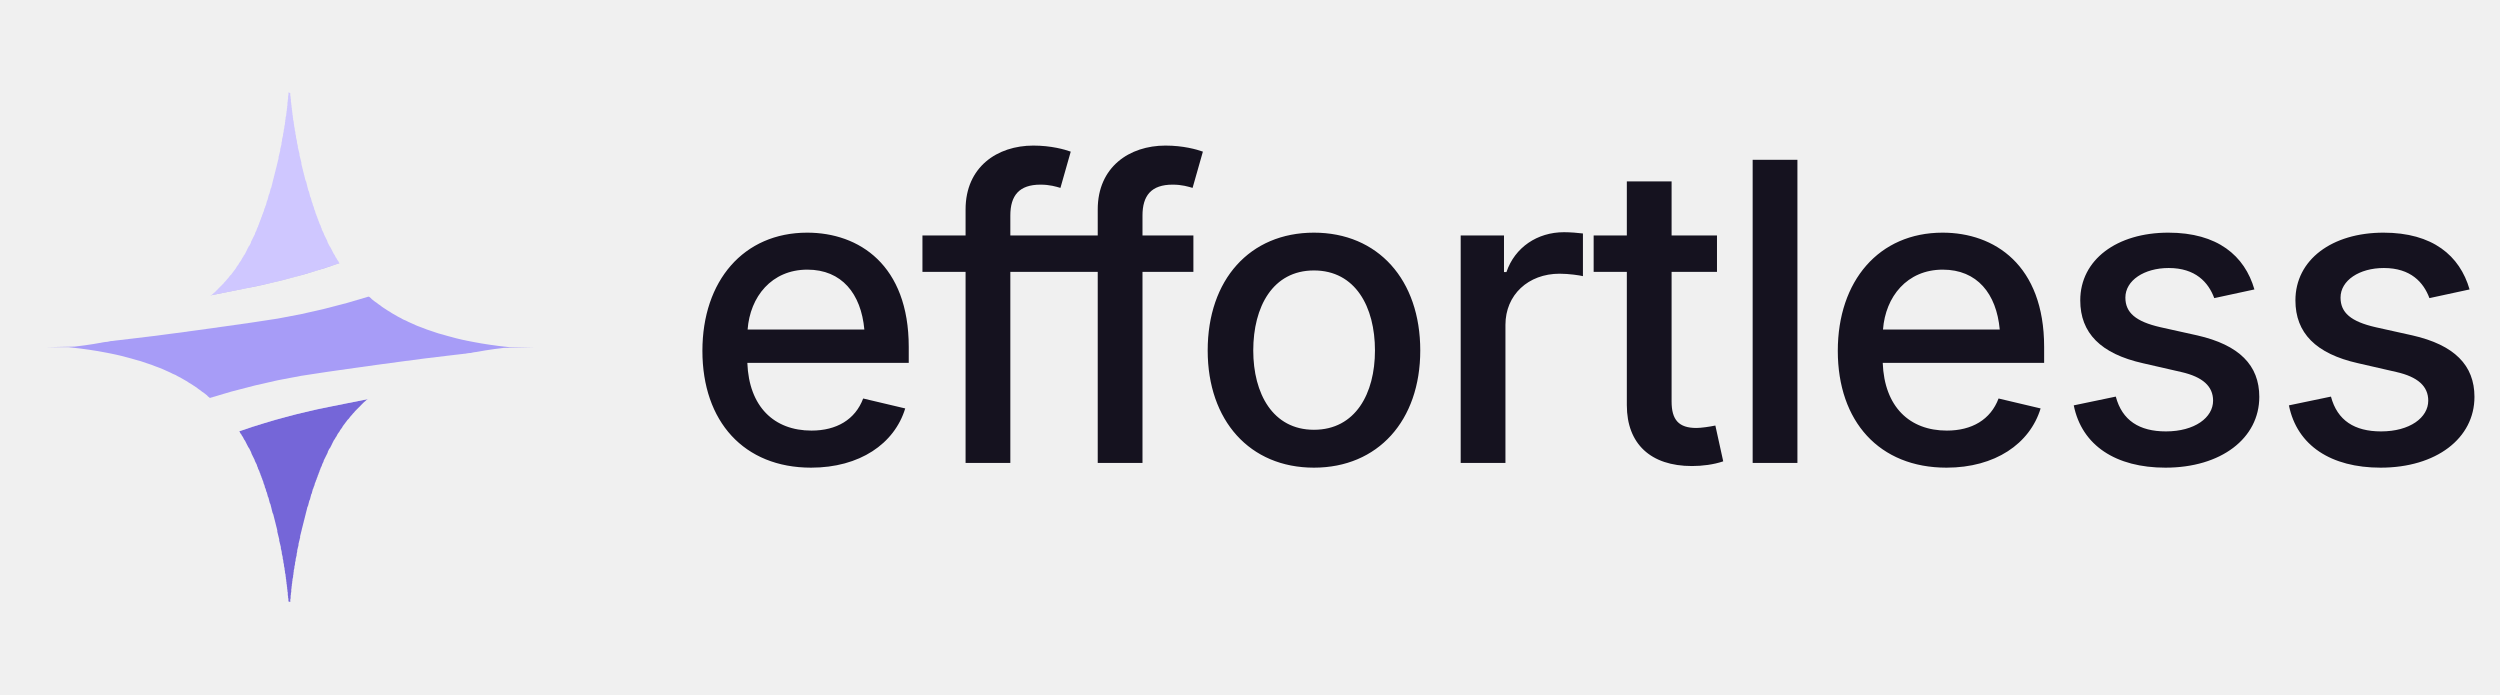
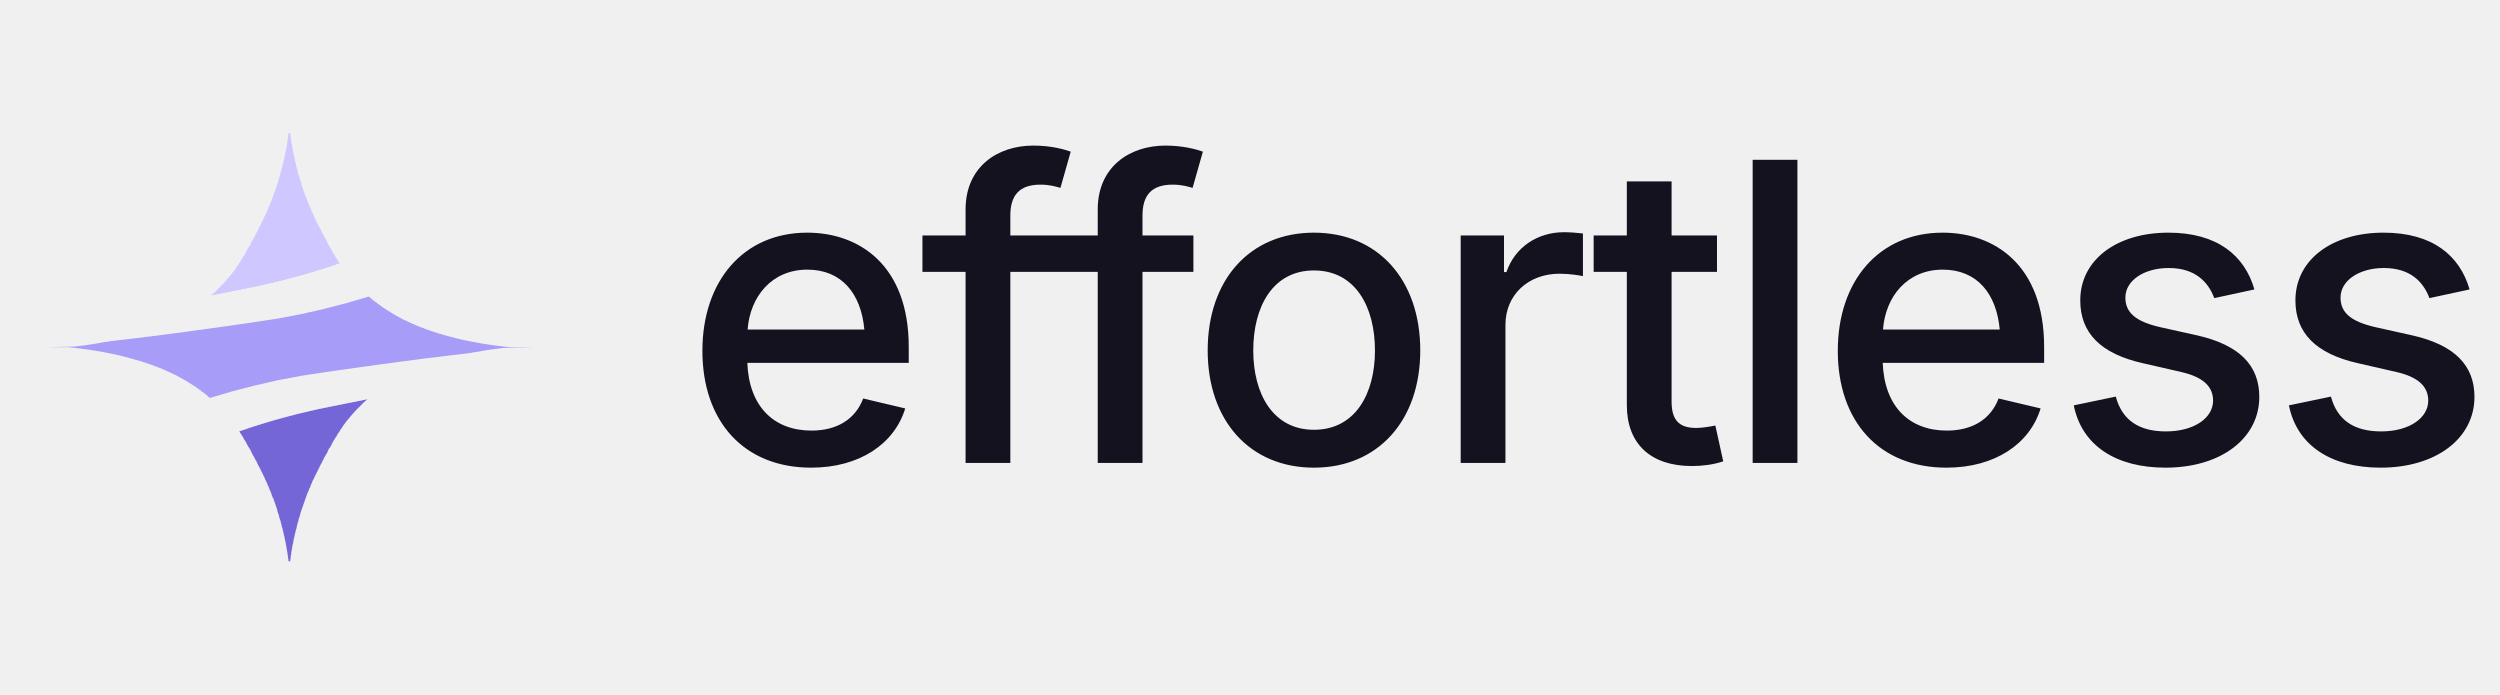
<svg xmlns="http://www.w3.org/2000/svg" viewBox="0 0 432 120">
  <g transform="translate(0 10) scale(1)">
    <defs>
      <mask id="kl">
-         <path fill="#fff" d="M49.84 5.97 L49.84 6.19 L49.84 6.41 L49.78 6.63 L49.78 6.84 L49.78 7.06 L49.73 7.28 L49.73 7.50 L49.67 7.72 L49.67 7.94 L49.67 8.16 L49.62 8.38 L49.62 8.60 L49.57 8.81 L49.57 9.03 L49.51 9.25 L49.51 9.47 L49.46 9.69 L49.46 9.91 L49.40 10.12 L49.35 10.34 L49.35 10.56 L49.29 10.78 L49.29 11.00 L49.24 11.22 L49.24 11.43 L49.18 11.65 L49.13 11.87 L49.13 12.09 L49.07 12.31 L49.02 12.53 L49.02 12.75 L48.96 12.97 L48.91 13.19 L48.91 13.40 L48.85 13.62 L48.80 13.84 L48.74 14.06 L48.74 14.28 L48.69 14.49 L48.64 14.71 L48.64 14.93 L48.58 15.15 L48.53 15.37 L48.47 15.59 L48.42 15.80 L48.42 16.02 L48.36 16.24 L48.31 16.46 L48.25 16.68 L48.20 16.90 L48.14 17.11 L48.14 17.33 L48.09 17.55 L48.03 17.77 L47.98 17.99 L47.92 18.21 L47.87 18.43 L47.82 18.65 L47.76 18.87 L47.71 19.08 L47.65 19.30 L47.60 19.52 L47.54 19.74 L47.49 19.96 L47.43 20.18 L47.38 20.39 L47.32 20.61 L47.27 20.83 L47.21 21.05 L47.16 21.27 L47.10 21.49 L47.05 21.70 L46.99 21.92 L46.94 22.14 L46.89 22.36 L46.78 22.58 L46.72 22.80 L46.67 23.01 L46.61 23.23 L46.56 23.45 L46.45 23.67 L46.39 23.89 L46.34 24.11 L46.28 24.33 L46.23 24.55 L46.12 24.76 L46.07 24.98 L46.01 25.20 L45.96 25.42 L45.85 25.64 L45.79 25.86 L45.69 26.07 L45.63 26.29 L45.58 26.51 L45.47 26.73 L45.41 26.95 L45.30 27.17 L45.25 27.38 L45.14 27.60 L45.09 27.82 L44.98 28.04 L44.92 28.26 L44.81 28.48 L44.76 28.70 L44.65 28.92 L44.59 29.14 L44.48 29.35 L44.38 29.57 L44.32 29.79 L44.21 30.01 L44.10 30.23 L44.05 30.45 L43.94 30.66 L43.83 30.88 L43.72 31.10 L43.61 31.32 L43.50 31.54 L43.39 31.76 L43.34 31.97 L43.23 32.19 L43.12 32.41 L42.95 32.63 L42.84 32.85 L42.73 33.06 L42.63 33.28 L42.52 33.50 L42.41 33.72 L42.30 33.94 L42.13 34.16 L42.02 34.38 L41.86 34.60 L41.75 34.82 L41.64 35.03 L41.48 35.25 L41.32 35.47 L41.21 35.69 L41.04 35.91 L40.88 36.13 L40.77 36.34 L40.61 36.56 L40.44 36.78 L40.28 37.00 L40.11 37.22 L39.95 37.44 L39.73 37.65 L39.57 37.87 L39.40 38.09 L39.19 38.31 L39.02 38.53 L38.80 38.75 L38.64 38.96 L38.42 39.18 L38.20 39.40 L37.98 39.62 L37.76 39.84 L37.55 40.06 L37.33 40.28 L37.11 40.50 L36.84 40.72 L36.62 40.93 L36.35 41.15 L36.13 41.37 L35.85 41.59 L35.58 41.81 L35.31 42.02 L35.03 42.24 L34.76 42.46 L34.43 42.68 L34.16 42.90 L33.83 43.12 L33.50 43.33 L33.18 43.55 L32.85 43.77 L32.47 43.99 L32.09 44.21 L31.76 44.43 L31.32 44.65 L30.94 44.87 L30.50 45.09 L30.06 45.30 L29.63 45.52 L29.19 45.74 L28.70 45.96 L28.15 46.18 L27.66 46.40 L27.12 46.61 L26.51 46.83 L25.91 47.05 L25.26 47.27 L24.60 47.49 L23.89 47.71 L23.13 47.92 L22.36 48.14 L21.49 48.36 L20.61 48.58 L19.63 48.80 L18.59 49.02 L17.39 49.23 L16.14 49.45 L14.66 49.67 L12.91 49.89 L7.78 50.00 L11.88 50.00 L13.84 50.22 L15.43 50.44 L16.84 50.66 L18.05 50.88 L19.14 51.09 L20.18 51.31 L21.11 51.53 L21.93 51.75 L22.75 51.97 L23.51 52.19 L24.28 52.40 L24.93 52.62 L25.58 52.84 L26.24 53.06 L26.79 53.28 L27.39 53.50 L27.94 53.71 L28.43 53.93 L28.92 54.15 L29.41 54.37 L29.84 54.59 L30.34 54.80 L30.72 55.02 L31.16 55.24 L31.54 55.46 L31.92 55.68 L32.31 55.90 L32.63 56.12 L33.01 56.34 L33.34 56.56 L33.67 56.77 L34.00 56.99 L34.27 57.21 L34.60 57.43 L34.87 57.65 L35.20 57.87 L35.47 58.08 L35.75 58.30 L35.96 58.52 L36.24 58.74 L36.51 58.96 L36.73 59.18 L37.00 59.39 L37.22 59.61 L37.44 59.83 L37.65 60.05 L37.87 60.27 L38.09 60.49 L38.31 60.71 L38.53 60.93 L38.75 61.15 L38.91 61.36 L39.13 61.58 L39.29 61.80 L39.46 62.02 L39.68 62.24 L39.84 62.46 L40.01 62.67 L40.17 62.89 L40.33 63.11 L40.50 63.33 L40.66 63.55 L40.83 63.76 L40.99 63.98 L41.10 64.20 L41.26 64.42 L41.43 64.64 L41.53 64.86 L41.70 65.07 L41.81 65.29 L41.97 65.51 L42.08 65.73 L42.19 65.95 L42.35 66.17 L42.46 66.39 L42.57 66.61 L42.68 66.83 L42.79 67.04 L42.90 67.26 L43.06 67.48 L43.17 67.70 L43.28 67.92 L43.39 68.14 L43.45 68.35 L43.55 68.57 L43.66 68.79 L43.77 69.01 L43.88 69.23 L43.99 69.45 L44.05 69.66 L44.16 69.88 L44.27 70.10 L44.38 70.32 L44.43 70.54 L44.54 70.76 L44.59 70.97 L44.70 71.19 L44.81 71.41 L44.87 71.63 L44.98 71.85 L45.03 72.07 L45.14 72.29 L45.20 72.51 L45.30 72.72 L45.36 72.94 L45.47 73.16 L45.52 73.38 L45.58 73.60 L45.69 73.82 L45.74 74.03 L45.79 74.25 L45.90 74.47 L45.96 74.69 L46.01 74.91 L46.12 75.13 L46.17 75.34 L46.23 75.56 L46.28 75.78 L46.39 76.00 L46.45 76.22 L46.50 76.44 L46.56 76.66 L46.61 76.88 L46.72 77.10 L46.78 77.31 L46.83 77.53 L46.89 77.75 L46.94 77.97 L46.99 78.19 L47.05 78.41 L47.10 78.62 L47.21 78.84 L47.27 79.06 L47.32 79.28 L47.38 79.50 L47.43 79.72 L47.49 79.93 L47.54 80.15 L47.60 80.37 L47.65 80.59 L47.71 80.81 L47.76 81.03 L47.82 81.24 L47.87 81.46 L47.92 81.68 L47.92 81.90 L47.98 82.12 L48.03 82.34 L48.09 82.56 L48.14 82.78 L48.20 82.99 L48.25 83.21 L48.25 83.43 L48.31 83.65 L48.36 83.87 L48.42 84.09 L48.47 84.30 L48.53 84.52 L48.53 84.74 L48.58 84.96 L48.64 85.18 L48.69 85.40 L48.69 85.61 L48.74 85.83 L48.80 86.05 L48.85 86.27 L48.85 86.49 L48.91 86.71 L48.96 86.92 L48.96 87.14 L49.02 87.36 L49.07 87.58 L49.07 87.80 L49.13 88.02 L49.18 88.24 L49.18 88.46 L49.24 88.68 L49.24 88.89 L49.29 89.11 L49.35 89.33 L49.35 89.55 L49.40 89.77 L49.40 89.99 L49.46 90.20 L49.46 90.42 L49.51 90.64 L49.51 90.86 L49.57 91.08 L49.57 91.29 L49.62 91.51 L49.62 91.73 L49.67 91.95 L49.67 92.17 L49.73 92.39 L49.73 92.61 L49.73 92.83 L49.78 93.05 L49.78 93.26 L49.84 93.48 L49.84 93.70 L49.84 93.92 L50.16 94.03 L50.16 93.81 L50.16 93.59 L50.22 93.37 L50.22 93.16 L50.22 92.94 L50.27 92.72 L50.27 92.50 L50.33 92.28 L50.33 92.06 L50.33 91.84 L50.38 91.62 L50.38 91.40 L50.43 91.19 L50.43 90.97 L50.49 90.75 L50.49 90.53 L50.54 90.31 L50.54 90.09 L50.60 89.88 L50.65 89.66 L50.65 89.44 L50.71 89.22 L50.71 89.00 L50.76 88.78 L50.76 88.57 L50.82 88.35 L50.87 88.13 L50.87 87.91 L50.93 87.69 L50.98 87.47 L50.98 87.25 L51.04 87.03 L51.09 86.81 L51.09 86.60 L51.15 86.38 L51.20 86.16 L51.26 85.94 L51.26 85.72 L51.31 85.51 L51.36 85.29 L51.36 85.07 L51.42 84.85 L51.47 84.63 L51.53 84.41 L51.58 84.20 L51.58 83.98 L51.64 83.76 L51.69 83.54 L51.75 83.32 L51.80 83.10 L51.86 82.89 L51.86 82.67 L51.91 82.45 L51.97 82.23 L52.02 82.01 L52.08 81.79 L52.13 81.57 L52.18 81.35 L52.24 81.13 L52.29 80.92 L52.35 80.70 L52.40 80.48 L52.46 80.26 L52.51 80.04 L52.57 79.82 L52.62 79.61 L52.68 79.39 L52.73 79.17 L52.79 78.95 L52.84 78.73 L52.90 78.51 L52.95 78.30 L53.01 78.08 L53.06 77.86 L53.11 77.64 L53.22 77.42 L53.28 77.20 L53.33 76.99 L53.39 76.77 L53.44 76.55 L53.55 76.33 L53.61 76.11 L53.66 75.89 L53.72 75.67 L53.77 75.45 L53.88 75.24 L53.93 75.02 L53.99 74.80 L54.04 74.58 L54.15 74.36 L54.21 74.14 L54.31 73.93 L54.37 73.71 L54.42 73.49 L54.53 73.27 L54.59 73.05 L54.70 72.83 L54.75 72.62 L54.86 72.40 L54.91 72.18 L55.02 71.96 L55.08 71.74 L55.19 71.52 L55.24 71.30 L55.35 71.08 L55.41 70.86 L55.52 70.65 L55.62 70.43 L55.68 70.21 L55.79 69.99 L55.90 69.77 L55.95 69.55 L56.06 69.34 L56.17 69.12 L56.28 68.90 L56.39 68.68 L56.50 68.46 L56.61 68.24 L56.66 68.03 L56.77 67.81 L56.88 67.59 L57.05 67.37 L57.16 67.15 L57.27 66.94 L57.37 66.72 L57.48 66.50 L57.59 66.28 L57.70 66.06 L57.87 65.84 L57.98 65.62 L58.14 65.40 L58.25 65.18 L58.36 64.97 L58.52 64.75 L58.68 64.53 L58.79 64.31 L58.96 64.09 L59.12 63.87 L59.23 63.66 L59.39 63.44 L59.56 63.22 L59.72 63.00 L59.89 62.78 L60.05 62.56 L60.27 62.35 L60.43 62.13 L60.60 61.91 L60.81 61.69 L60.98 61.47 L61.20 61.25 L61.36 61.04 L61.58 60.82 L61.80 60.60 L62.02 60.38 L62.24 60.16 L62.45 59.94 L62.67 59.72 L62.89 59.50 L63.16 59.28 L63.38 59.07 L63.65 58.85 L63.87 58.63 L64.15 58.41 L64.42 58.19 L64.69 57.98 L64.97 57.76 L65.24 57.54 L65.57 57.32 L65.84 57.10 L66.17 56.88 L66.50 56.67 L66.82 56.45 L67.15 56.23 L67.53 56.01 L67.91 55.79 L68.24 55.57 L68.68 55.35 L69.06 55.13 L69.50 54.91 L69.94 54.70 L70.37 54.48 L70.81 54.26 L71.30 54.04 L71.85 53.82 L72.34 53.60 L72.88 53.39 L73.49 53.17 L74.09 52.95 L74.74 52.73 L75.40 52.51 L76.11 52.29 L76.87 52.08 L77.64 51.86 L78.51 51.64 L79.39 51.42 L80.37 51.20 L81.41 50.98 L82.61 50.77 L83.86 50.55 L85.34 50.33 L87.09 50.11 L92.22 50.00 L88.12 50.00 L86.16 49.78 L84.57 49.56 L83.16 49.34 L81.95 49.12 L80.86 48.91 L79.82 48.69 L78.89 48.47 L78.07 48.25 L77.25 48.03 L76.49 47.81 L75.72 47.60 L75.07 47.38 L74.42 47.16 L73.76 46.94 L73.21 46.72 L72.61 46.50 L72.06 46.29 L71.57 46.07 L71.08 45.85 L70.59 45.63 L70.16 45.41 L69.66 45.20 L69.28 44.98 L68.84 44.76 L68.46 44.54 L68.08 44.32 L67.69 44.10 L67.37 43.88 L66.99 43.66 L66.66 43.44 L66.33 43.23 L66.00 43.01 L65.73 42.79 L65.40 42.57 L65.13 42.35 L64.80 42.13 L64.53 41.92 L64.25 41.70 L64.04 41.48 L63.76 41.26 L63.49 41.04 L63.27 40.82 L63.00 40.61 L62.78 40.39 L62.56 40.17 L62.35 39.95 L62.13 39.73 L61.91 39.51 L61.69 39.29 L61.47 39.07 L61.25 38.85 L61.09 38.64 L60.87 38.42 L60.71 38.20 L60.54 37.98 L60.32 37.76 L60.16 37.54 L59.99 37.33 L59.83 37.11 L59.67 36.89 L59.50 36.67 L59.34 36.45 L59.17 36.24 L59.01 36.02 L58.90 35.80 L58.74 35.58 L58.57 35.36 L58.47 35.14 L58.30 34.93 L58.19 34.71 L58.03 34.49 L57.92 34.27 L57.81 34.05 L57.65 33.83 L57.54 33.61 L57.43 33.39 L57.32 33.17 L57.21 32.96 L57.10 32.74 L56.94 32.52 L56.83 32.30 L56.72 32.08 L56.61 31.86 L56.55 31.65 L56.45 31.43 L56.34 31.21 L56.23 30.99 L56.12 30.77 L56.01 30.55 L55.95 30.34 L55.84 30.12 L55.73 29.90 L55.62 29.68 L55.57 29.46 L55.46 29.24 L55.41 29.03 L55.30 28.81 L55.19 28.59 L55.13 28.37 L55.02 28.15 L54.97 27.93 L54.86 27.71 L54.80 27.49 L54.70 27.28 L54.64 27.06 L54.53 26.84 L54.48 26.62 L54.42 26.40 L54.31 26.18 L54.26 25.97 L54.21 25.75 L54.10 25.53 L54.04 25.31 L53.99 25.09 L53.88 24.87 L53.83 24.66 L53.77 24.44 L53.72 24.22 L53.61 24.00 L53.55 23.78 L53.50 23.56 L53.44 23.34 L53.39 23.12 L53.28 22.90 L53.22 22.69 L53.17 22.47 L53.11 22.25 L53.06 22.03 L53.01 21.81 L52.95 21.59 L52.90 21.38 L52.79 21.16 L52.73 20.94 L52.68 20.72 L52.62 20.50 L52.57 20.28 L52.51 20.07 L52.46 19.85 L52.40 19.63 L52.35 19.41 L52.29 19.19 L52.24 18.97 L52.18 18.76 L52.13 18.54 L52.08 18.32 L52.08 18.10 L52.02 17.88 L51.97 17.66 L51.91 17.44 L51.86 17.22 L51.80 17.01 L51.75 16.79 L51.75 16.57 L51.69 16.35 L51.64 16.13 L51.58 15.91 L51.53 15.70 L51.47 15.48 L51.47 15.26 L51.42 15.04 L51.36 14.82 L51.31 14.60 L51.31 14.39 L51.26 14.17 L51.20 13.95 L51.15 13.73 L51.15 13.51 L51.09 13.29 L51.04 13.08 L51.04 12.86 L50.98 12.64 L50.93 12.42 L50.93 12.20 L50.87 11.98 L50.82 11.76 L50.82 11.54 L50.76 11.32 L50.76 11.11 L50.71 10.89 L50.65 10.67 L50.65 10.45 L50.60 10.23 L50.60 10.01 L50.54 9.80 L50.54 9.58 L50.49 9.36 L50.49 9.14 L50.43 8.92 L50.43 8.71 L50.38 8.49 L50.38 8.27 L50.33 8.05 L50.33 7.83 L50.27 7.61 L50.27 7.39 L50.27 7.17 L50.22 6.95 L50.22 6.74 L50.16 6.52 L50.16 6.30 L50.16 6.08" />
+         <path fill="#fff" d="M49.84 12.97 L49.84 13.13 L49.84 13.29 L49.78 13.45 L49.78 13.60 L49.78 13.76 L49.73 13.91 L49.73 14.07 L49.67 14.23 L49.67 14.39 L49.67 14.55 L49.62 14.71 L49.62 14.86 L49.57 15.02 L49.57 15.17 L49.51 15.33 L49.51 15.49 L49.46 15.65 L49.46 15.81 L49.40 15.96 L49.35 16.12 L49.35 16.28 L49.29 16.43 L49.29 16.59 L49.24 16.75 L49.24 16.90 L49.18 17.06 L49.13 17.22 L49.13 17.38 L49.07 17.54 L49.02 17.69 L49.02 17.85 L48.96 18.01 L48.91 18.17 L48.91 18.32 L48.85 18.48 L48.80 18.64 L48.74 18.80 L48.74 18.95 L48.69 19.11 L48.64 19.26 L48.64 19.42 L48.58 19.58 L48.53 19.74 L48.47 19.90 L48.42 20.05 L48.42 20.21 L48.36 20.37 L48.31 20.52 L48.25 20.68 L48.20 20.84 L48.14 20.99 L48.14 21.15 L48.09 21.31 L48.03 21.47 L47.98 21.63 L47.92 21.78 L47.87 21.94 L47.82 22.10 L47.76 22.26 L47.71 22.41 L47.65 22.57 L47.60 22.73 L47.54 22.89 L47.49 23.04 L47.43 23.20 L47.38 23.35 L47.32 23.51 L47.27 23.67 L47.21 23.83 L47.16 23.99 L47.10 24.15 L47.05 24.30 L46.99 24.46 L46.94 24.61 L46.89 24.77 L46.78 24.93 L46.72 25.09 L46.67 25.24 L46.61 25.40 L46.56 25.56 L46.45 25.72 L46.39 25.87 L46.34 26.03 L46.28 26.19 L46.23 26.35 L46.12 26.50 L46.07 26.66 L46.01 26.82 L45.96 26.98 L45.85 27.13 L45.79 27.29 L45.69 27.44 L45.63 27.60 L45.58 27.76 L45.47 27.92 L45.41 28.08 L45.30 28.24 L45.25 28.39 L45.14 28.56 L45.09 28.72 L44.98 28.88 L44.92 29.05 L44.81 29.22 L44.76 29.39 L44.65 29.56 L44.59 29.73 L44.48 29.89 L44.38 30.07 L44.32 30.25 L44.21 30.43 L44.10 30.61 L44.05 30.79 L43.94 30.97 L43.83 31.16 L43.72 31.35 L43.61 31.54 L43.50 31.73 L43.39 31.93 L43.34 32.11 L43.23 32.31 L43.12 32.51 L42.95 32.72 L42.84 32.92 L42.73 33.12 L42.63 33.33 L42.52 33.54 L42.41 33.75 L42.30 33.96 L42.13 34.18 L42.02 34.39 L41.86 34.61 L41.75 34.82 L41.64 35.03 L41.48 35.25 L41.32 35.47 L41.21 35.69 L41.04 35.91 L40.88 36.13 L40.77 36.34 L40.61 36.56 L40.44 36.78 L40.28 37.00 L40.11 37.22 L39.95 37.44 L39.73 37.65 L39.57 37.87 L39.40 38.09 L39.19 38.31 L39.02 38.53 L38.80 38.75 L38.64 38.96 L38.42 39.18 L38.20 39.40 L37.98 39.62 L37.76 39.84 L37.55 40.06 L37.33 40.28 L37.11 40.50 L36.84 40.72 L36.62 40.93 L36.35 41.15 L36.13 41.37 L35.85 41.59 L35.58 41.81 L35.31 42.02 L35.03 42.24 L34.76 42.46 L34.43 42.68 L34.16 42.90 L33.83 43.12 L33.50 43.33 L33.18 43.55 L32.85 43.77 L32.47 43.99 L32.09 44.21 L31.76 44.43 L31.32 44.65 L30.94 44.87 L30.50 45.09 L30.06 45.30 L29.63 45.52 L29.19 45.74 L28.70 45.96 L28.15 46.18 L27.66 46.40 L27.12 46.61 L26.51 46.83 L25.91 47.05 L25.26 47.27 L24.60 47.49 L23.89 47.71 L23.13 47.92 L22.36 48.14 L21.49 48.36 L20.61 48.58 L19.63 48.80 L18.59 49.02 L17.39 49.23 L16.14 49.45 L14.66 49.67 L12.91 49.89 L7.78 50.00 L11.88 50.00 L13.84 50.22 L15.43 50.44 L16.84 50.66 L18.05 50.88 L19.14 51.09 L20.18 51.31 L21.11 51.53 L21.93 51.75 L22.75 51.97 L23.51 52.19 L24.28 52.40 L24.93 52.62 L25.58 52.84 L26.24 53.06 L26.79 53.28 L27.39 53.50 L27.94 53.71 L28.43 53.93 L28.92 54.15 L29.41 54.37 L29.84 54.59 L30.34 54.80 L30.72 55.02 L31.16 55.24 L31.54 55.46 L31.92 55.68 L32.31 55.90 L32.63 56.12 L33.01 56.34 L33.34 56.56 L33.67 56.77 L34.00 56.99 L34.27 57.21 L34.60 57.43 L34.87 57.65 L35.20 57.87 L35.47 58.08 L35.75 58.30 L35.96 58.52 L36.24 58.74 L36.51 58.96 L36.73 59.18 L37.00 59.39 L37.22 59.61 L37.44 59.83 L37.65 60.05 L37.87 60.27 L38.09 60.49 L38.31 60.71 L38.53 60.93 L38.75 61.15 L38.91 61.36 L39.13 61.58 L39.29 61.80 L39.46 62.02 L39.68 62.24 L39.84 62.46 L40.01 62.67 L40.17 62.89 L40.33 63.11 L40.50 63.33 L40.66 63.55 L40.83 63.76 L40.99 63.98 L41.10 64.20 L41.26 64.42 L41.43 64.64 L41.53 64.86 L41.70 65.07 L41.81 65.28 L41.97 65.50 L42.08 65.72 L42.19 65.93 L42.35 66.15 L42.46 66.36 L42.57 66.57 L42.68 66.78 L42.79 66.97 L42.90 67.18 L43.06 67.38 L43.17 67.59 L43.28 67.79 L43.39 67.99 L43.45 68.17 L43.55 68.37 L43.66 68.56 L43.77 68.75 L43.88 68.94 L43.99 69.12 L44.05 69.30 L44.16 69.48 L44.27 69.66 L44.38 69.84 L44.43 70.02 L44.54 70.19 L44.59 70.36 L44.70 70.53 L44.81 70.70 L44.87 70.87 L44.98 71.03 L45.03 71.20 L45.14 71.36 L45.20 71.53 L45.30 71.68 L45.36 71.84 L45.47 72.00 L45.52 72.16 L45.58 72.32 L45.69 72.48 L45.74 72.63 L45.79 72.79 L45.90 72.95 L45.96 73.10 L46.01 73.26 L46.12 73.42 L46.17 73.57 L46.23 73.73 L46.28 73.89 L46.39 74.05 L46.45 74.21 L46.50 74.36 L46.56 74.52 L46.61 74.68 L46.72 74.84 L46.78 74.99 L46.83 75.15 L46.89 75.31 L46.94 75.47 L46.99 75.62 L47.05 75.78 L47.10 75.93 L47.21 76.09 L47.27 76.25 L47.32 76.41 L47.38 76.57 L47.43 76.73 L47.49 76.88 L47.54 77.03 L47.60 77.19 L47.65 77.35 L47.71 77.51 L47.76 77.67 L47.82 77.82 L47.87 77.98 L47.92 78.14 L47.92 78.30 L47.98 78.45 L48.03 78.61 L48.09 78.77 L48.14 78.93 L48.20 79.08 L48.25 79.24 L48.25 79.40 L48.31 79.56 L48.36 79.71 L48.42 79.87 L48.47 80.02 L48.53 80.18 L48.53 80.34 L48.58 80.50 L48.64 80.66 L48.69 80.82 L48.69 80.97 L48.74 81.12 L48.80 81.28 L48.85 81.44 L48.85 81.60 L48.91 81.76 L48.96 81.91 L48.96 82.07 L49.02 82.23 L49.07 82.38 L49.07 82.54 L49.13 82.70 L49.18 82.86 L49.18 83.02 L49.24 83.18 L49.24 83.33 L49.29 83.49 L49.35 83.64 L49.35 83.80 L49.40 83.96 L49.40 84.12 L49.46 84.27 L49.46 84.43 L49.51 84.59 L49.51 84.75 L49.57 84.90 L49.57 85.06 L49.62 85.21 L49.62 85.37 L49.67 85.53 L49.67 85.69 L49.73 85.85 L49.73 86.01 L49.73 86.16 L49.78 86.32 L49.78 86.47 L49.84 86.63 L49.84 86.79 L49.84 86.95 L50.16 87.03 L50.16 86.87 L50.16 86.71 L50.22 86.55 L50.22 86.40 L50.22 86.24 L50.27 86.09 L50.27 85.93 L50.33 85.77 L50.33 85.61 L50.33 85.45 L50.38 85.29 L50.38 85.14 L50.43 84.98 L50.43 84.83 L50.49 84.67 L50.49 84.51 L50.54 84.35 L50.54 84.19 L50.60 84.04 L50.65 83.88 L50.65 83.72 L50.71 83.57 L50.71 83.41 L50.76 83.25 L50.76 83.10 L50.82 82.94 L50.87 82.78 L50.87 82.62 L50.93 82.46 L50.98 82.31 L50.98 82.15 L51.04 81.99 L51.09 81.83 L51.09 81.68 L51.15 81.52 L51.20 81.36 L51.26 81.20 L51.26 81.05 L51.31 80.89 L51.36 80.74 L51.36 80.58 L51.42 80.42 L51.47 80.26 L51.53 80.10 L51.58 79.95 L51.58 79.79 L51.64 79.63 L51.69 79.48 L51.75 79.32 L51.80 79.16 L51.86 79.01 L51.86 78.85 L51.91 78.69 L51.97 78.53 L52.02 78.37 L52.08 78.22 L52.13 78.06 L52.18 77.90 L52.24 77.74 L52.29 77.59 L52.35 77.43 L52.40 77.27 L52.46 77.11 L52.51 76.96 L52.57 76.80 L52.62 76.65 L52.68 76.49 L52.73 76.33 L52.79 76.17 L52.84 76.01 L52.90 75.85 L52.95 75.70 L53.01 75.54 L53.06 75.39 L53.11 75.23 L53.22 75.07 L53.28 74.91 L53.33 74.76 L53.39 74.60 L53.44 74.44 L53.55 74.28 L53.61 74.13 L53.66 73.97 L53.72 73.81 L53.77 73.65 L53.88 73.50 L53.93 73.34 L53.99 73.18 L54.04 73.02 L54.15 72.87 L54.21 72.71 L54.31 72.56 L54.37 72.40 L54.42 72.24 L54.53 72.08 L54.59 71.92 L54.70 71.76 L54.75 71.61 L54.86 71.44 L54.91 71.28 L55.02 71.12 L55.08 70.95 L55.19 70.78 L55.24 70.61 L55.35 70.44 L55.41 70.27 L55.52 70.11 L55.62 69.93 L55.68 69.75 L55.79 69.57 L55.90 69.39 L55.95 69.21 L56.06 69.03 L56.17 68.84 L56.28 68.65 L56.39 68.46 L56.50 68.27 L56.61 68.07 L56.66 67.89 L56.77 67.69 L56.88 67.49 L57.05 67.28 L57.16 67.08 L57.27 66.88 L57.37 66.67 L57.48 66.46 L57.59 66.25 L57.70 66.04 L57.87 65.82 L57.98 65.61 L58.14 65.39 L58.25 65.18 L58.36 64.97 L58.52 64.75 L58.68 64.53 L58.79 64.31 L58.96 64.09 L59.12 63.87 L59.23 63.66 L59.39 63.44 L59.56 63.22 L59.72 63.00 L59.89 62.78 L60.05 62.56 L60.27 62.35 L60.43 62.13 L60.60 61.91 L60.81 61.69 L60.98 61.47 L61.20 61.25 L61.36 61.04 L61.58 60.82 L61.80 60.60 L62.02 60.38 L62.24 60.16 L62.45 59.94 L62.67 59.72 L62.89 59.50 L63.16 59.28 L63.38 59.07 L63.65 58.85 L63.87 58.63 L64.15 58.41 L64.42 58.19 L64.69 57.98 L64.97 57.76 L65.24 57.54 L65.57 57.32 L65.84 57.10 L66.17 56.88 L66.50 56.67 L66.82 56.45 L67.15 56.23 L67.53 56.01 L67.91 55.79 L68.24 55.57 L68.68 55.35 L69.06 55.13 L69.50 54.91 L69.94 54.70 L70.37 54.48 L70.81 54.26 L71.30 54.04 L71.85 53.82 L72.34 53.60 L72.88 53.39 L73.49 53.17 L74.09 52.95 L74.74 52.73 L75.40 52.51 L76.11 52.29 L76.87 52.08 L77.64 51.86 L78.51 51.64 L79.39 51.42 L80.37 51.20 L81.41 50.98 L82.61 50.77 L83.86 50.55 L85.34 50.33 L87.09 50.11 L92.22 50.00 L88.12 50.00 L86.16 49.78 L84.57 49.56 L83.16 49.34 L81.95 49.12 L80.86 48.91 L79.82 48.69 L78.89 48.47 L78.07 48.25 L77.25 48.03 L76.49 47.81 L75.72 47.60 L75.07 47.38 L74.42 47.16 L73.76 46.94 L73.21 46.72 L72.61 46.50 L72.06 46.29 L71.57 46.07 L71.08 45.85 L70.59 45.63 L70.16 45.41 L69.66 45.20 L69.28 44.98 L68.84 44.76 L68.46 44.54 L68.08 44.32 L67.69 44.10 L67.37 43.88 L66.99 43.66 L66.66 43.44 L66.33 43.23 L66.00 43.01 L65.73 42.79 L65.40 42.57 L65.13 42.35 L64.80 42.13 L64.53 41.92 L64.25 41.70 L64.04 41.48 L63.76 41.26 L63.49 41.04 L63.27 40.82 L63.00 40.61 L62.78 40.39 L62.56 40.17 L62.35 39.95 L62.13 39.73 L61.91 39.51 L61.69 39.29 L61.47 39.07 L61.25 38.85 L61.09 38.64 L60.87 38.42 L60.71 38.20 L60.54 37.98 L60.32 37.76 L60.16 37.54 L59.99 37.33 L59.83 37.11 L59.67 36.89 L59.50 36.67 L59.34 36.45 L59.17 36.24 L59.01 36.02 L58.90 35.80 L58.74 35.58 L58.57 35.36 L58.47 35.14 L58.30 34.93 L58.19 34.72 L58.03 34.50 L57.92 34.28 L57.81 34.07 L57.65 33.85 L57.54 33.64 L57.43 33.43 L57.32 33.22 L57.21 33.03 L57.10 32.82 L56.94 32.62 L56.83 32.41 L56.72 32.21 L56.61 32.01 L56.55 31.83 L56.45 31.63 L56.34 31.44 L56.23 31.25 L56.12 31.06 L56.01 30.88 L55.95 30.70 L55.84 30.52 L55.73 30.34 L55.62 30.16 L55.57 29.98 L55.46 29.81 L55.41 29.64 L55.30 29.47 L55.19 29.30 L55.13 29.13 L55.02 28.97 L54.97 28.80 L54.86 28.64 L54.80 28.47 L54.70 28.32 L54.64 28.16 L54.53 28.00 L54.48 27.84 L54.42 27.68 L54.31 27.52 L54.26 27.37 L54.21 27.21 L54.10 27.05 L54.04 26.90 L53.99 26.74 L53.88 26.58 L53.83 26.43 L53.77 26.27 L53.72 26.11 L53.61 25.95 L53.55 25.79 L53.50 25.64 L53.44 25.48 L53.39 25.32 L53.28 25.16 L53.22 25.01 L53.17 24.85 L53.11 24.69 L53.06 24.53 L53.01 24.38 L52.95 24.22 L52.90 24.07 L52.79 23.91 L52.73 23.75 L52.68 23.59 L52.62 23.43 L52.57 23.27 L52.51 23.12 L52.46 22.97 L52.40 22.81 L52.35 22.65 L52.29 22.49 L52.24 22.33 L52.18 22.18 L52.13 22.02 L52.08 21.86 L52.08 21.70 L52.02 21.55 L51.97 21.39 L51.91 21.23 L51.86 21.07 L51.80 20.92 L51.75 20.76 L51.75 20.60 L51.69 20.44 L51.64 20.29 L51.58 20.13 L51.53 19.98 L51.47 19.82 L51.47 19.66 L51.42 19.50 L51.36 19.34 L51.31 19.18 L51.31 19.03 L51.26 18.88 L51.20 18.72 L51.15 18.56 L51.15 18.40 L51.09 18.24 L51.04 18.09 L51.04 17.93 L50.98 17.77 L50.93 17.62 L50.93 17.46 L50.87 17.30 L50.82 17.14 L50.82 16.98 L50.76 16.82 L50.76 16.67 L50.71 16.51 L50.65 16.36 L50.65 16.20 L50.60 16.04 L50.60 15.88 L50.54 15.73 L50.54 15.57 L50.49 15.41 L50.49 15.25 L50.43 15.10 L50.43 14.94 L50.38 14.79 L50.38 14.63 L50.33 14.47 L50.33 14.31 L50.27 14.15 L50.27 13.99 L50.27 13.84 L50.22 13.68 L50.22 13.53 L50.16 13.37 L50.16 13.21 L50.16 13.05" />
        <path fill="#000" d="M-4.00 78.45 L0.00 75.86 L4.00 73.40 L8.00 71.09 L12.00 68.91 L16.00 66.88 L20.00 64.99 L24.00 63.24 L28.00 61.63 L32.00 60.17 L36.00 58.84 L40.00 57.66 L44.00 56.62 L48.00 55.71 L52.00 54.95 L56.52 54.26 L61.31 53.58 L65.75 52.96 L69.84 52.41 L73.59 51.92 L76.99 51.51 L80.04 51.15 L82.75 50.86 L85.11 50.64 L87.12 50.48 L88.79 50.39 L90.11 50.37 L91.08 50.41 L91.71 50.52 L91.99 50.69 L88.02 51.18 L89.80 54.01 L90.76 54.43 L90.47 54.45 L89.57 54.51 L88.23 54.65 L86.49 54.87 L84.39 55.18 L81.92 55.57 L79.10 56.05 L75.93 56.61 L72.42 57.26 L68.55 57.99 L64.34 58.81 L59.79 59.72 L54.93 60.70 L51.19 61.58 L47.45 62.58 L43.72 63.72 L40.00 64.99 L36.29 66.39 L32.58 67.92 L28.80 69.38 L25.01 70.97 L21.20 72.70 L17.40 74.57 L13.58 76.57 L9.76 78.72 L5.92 81.00 L2.08 83.43" />
        <path fill="#000" transform="matrix(-1 0 0 -1 100 100)" d="M-4.00 78.45 L0.00 75.86 L4.00 73.40 L8.00 71.09 L12.00 68.91 L16.00 66.88 L20.00 64.99 L24.00 63.24 L28.00 61.63 L32.00 60.17 L36.00 58.84 L40.00 57.66 L44.00 56.62 L48.00 55.71 L52.00 54.95 L56.52 54.26 L61.31 53.58 L65.75 52.96 L69.84 52.41 L73.59 51.92 L76.99 51.51 L80.04 51.15 L82.75 50.86 L85.11 50.64 L87.12 50.48 L88.79 50.39 L90.11 50.37 L91.08 50.41 L91.71 50.52 L91.99 50.69 L88.02 51.18 L89.80 54.01 L90.76 54.43 L90.47 54.45 L89.57 54.51 L88.23 54.65 L86.49 54.87 L84.39 55.18 L81.92 55.57 L79.10 56.05 L75.93 56.61 L72.42 57.26 L68.55 57.99 L64.34 58.81 L59.79 59.72 L54.93 60.70 L51.19 61.58 L47.45 62.58 L43.72 63.72 L40.00 64.99 L36.29 66.39 L32.58 67.92 L28.80 69.38 L25.01 70.97 L21.20 72.70 L17.40 74.57 L13.58 76.57 L9.76 78.72 L5.92 81.00 L2.08 83.43" />
      </mask>
      <clipPath id="clt">
        <path transform="matrix(-1 0 0 -1 100 100)" d="M0.12 84.72 L4.01 82.20 L7.84 79.84 L11.67 77.63 L15.49 75.55 L19.30 73.61 L23.11 71.82 L26.90 70.16 L30.69 68.63 L34.43 67.14 L38.14 65.67 L41.86 64.34 L45.58 63.14 L49.32 62.06 L53.06 61.12 L57.38 60.20 L62.11 59.26 L66.49 58.39 L70.53 57.62 L74.22 56.92 L77.56 56.32 L80.56 55.80 L83.20 55.36 L85.48 55.01 L87.41 54.75 L88.95 54.57 L90.08 54.48 L90.71 54.44 L90.53 54.36 L88.45 52.55 L110 51.18 L110 110 L-10 110Z" />
      </clipPath>
      <clipPath id="clb">
        <path d="M0.12 84.72 L4.01 82.20 L7.84 79.84 L11.67 77.63 L15.49 75.55 L19.30 73.61 L23.11 71.82 L26.90 70.16 L30.69 68.63 L34.43 67.14 L38.14 65.67 L41.86 64.34 L45.58 63.14 L49.32 62.06 L53.06 61.12 L57.38 60.20 L62.11 59.26 L66.49 58.39 L70.53 57.62 L74.22 56.92 L77.56 56.32 L80.56 55.80 L83.20 55.36 L85.48 55.01 L87.41 54.75 L88.95 54.57 L90.08 54.48 L90.71 54.44 L90.53 54.36 L88.45 52.55 L110 51.18 L110 110 L-10 110Z" />
      </clipPath>
    </defs>
    <g mask="url(#kl)">
      <rect width="100" height="100" fill="#a79cf7" />
      <rect width="100" height="100" fill="#cfc7ff" clip-path="url(#clt)" />
      <rect width="100" height="100" fill="#7566d8" clip-path="url(#clb)" />
    </g>
  </g>
  <text x="118" y="80" font-family="Outfit, Inter, sans-serif" font-weight="500" font-size="72" letter-spacing="-1.6" fill="#15121f">effortless</text>
</svg>
